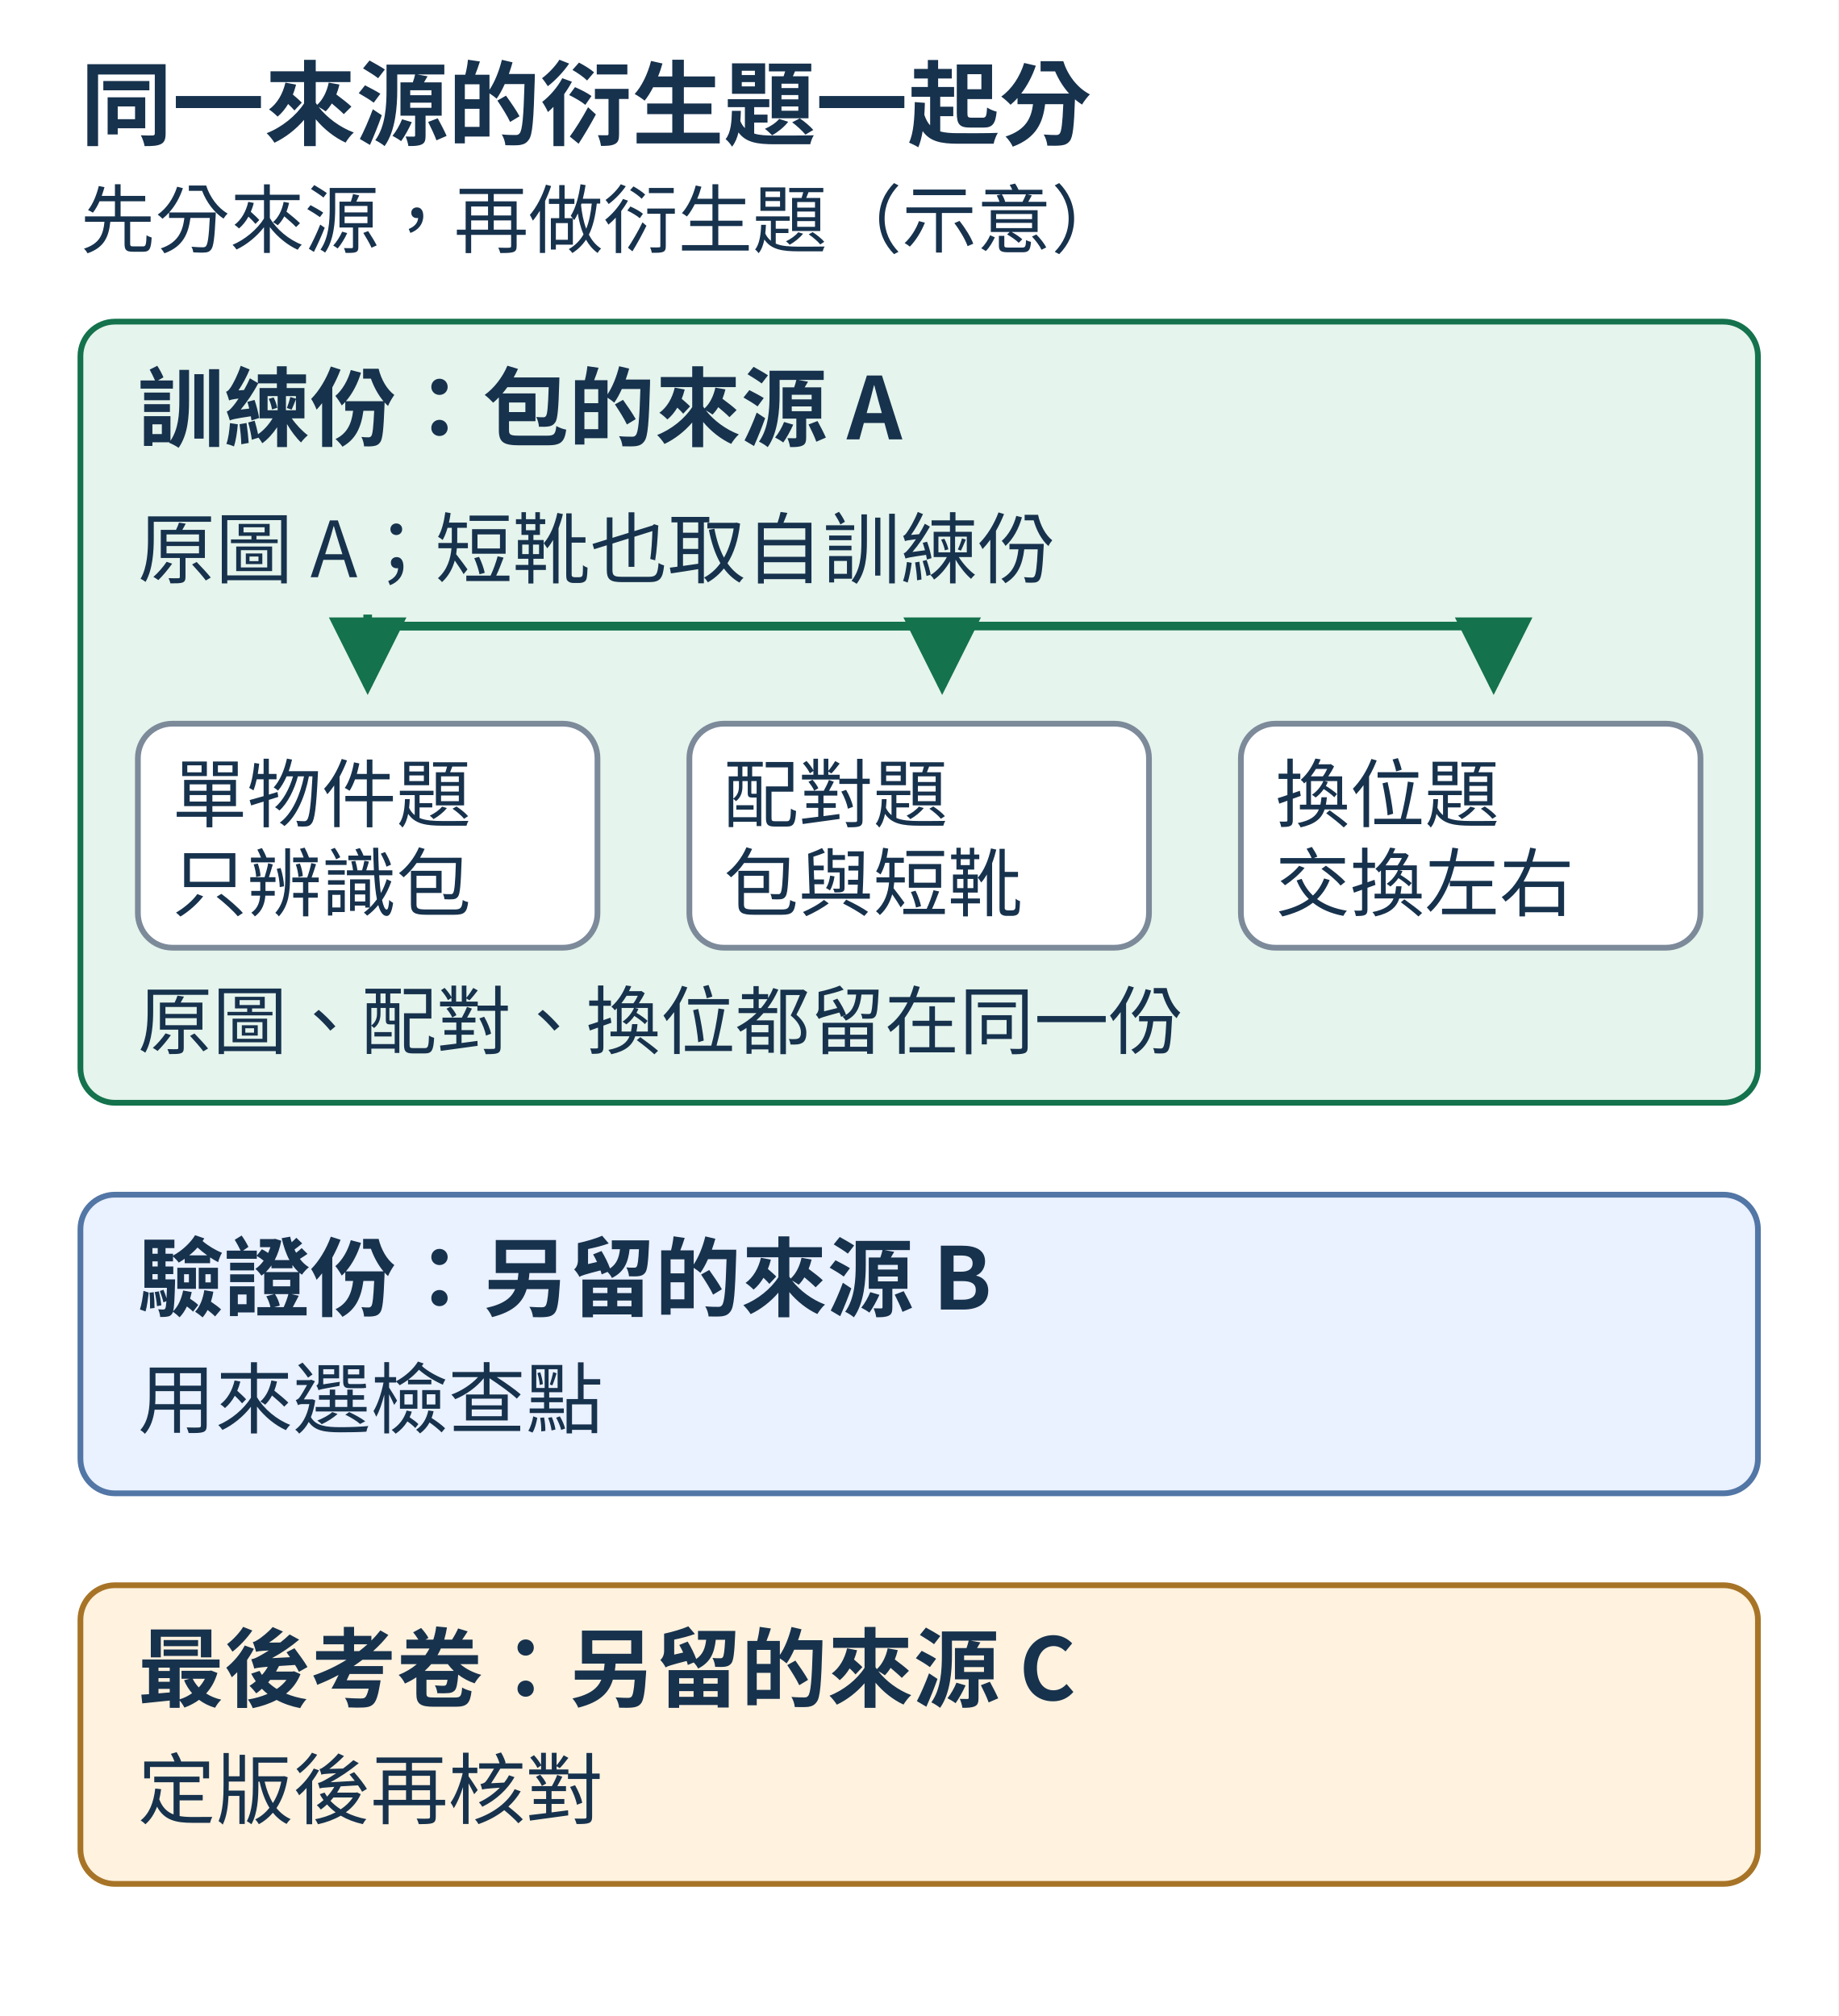
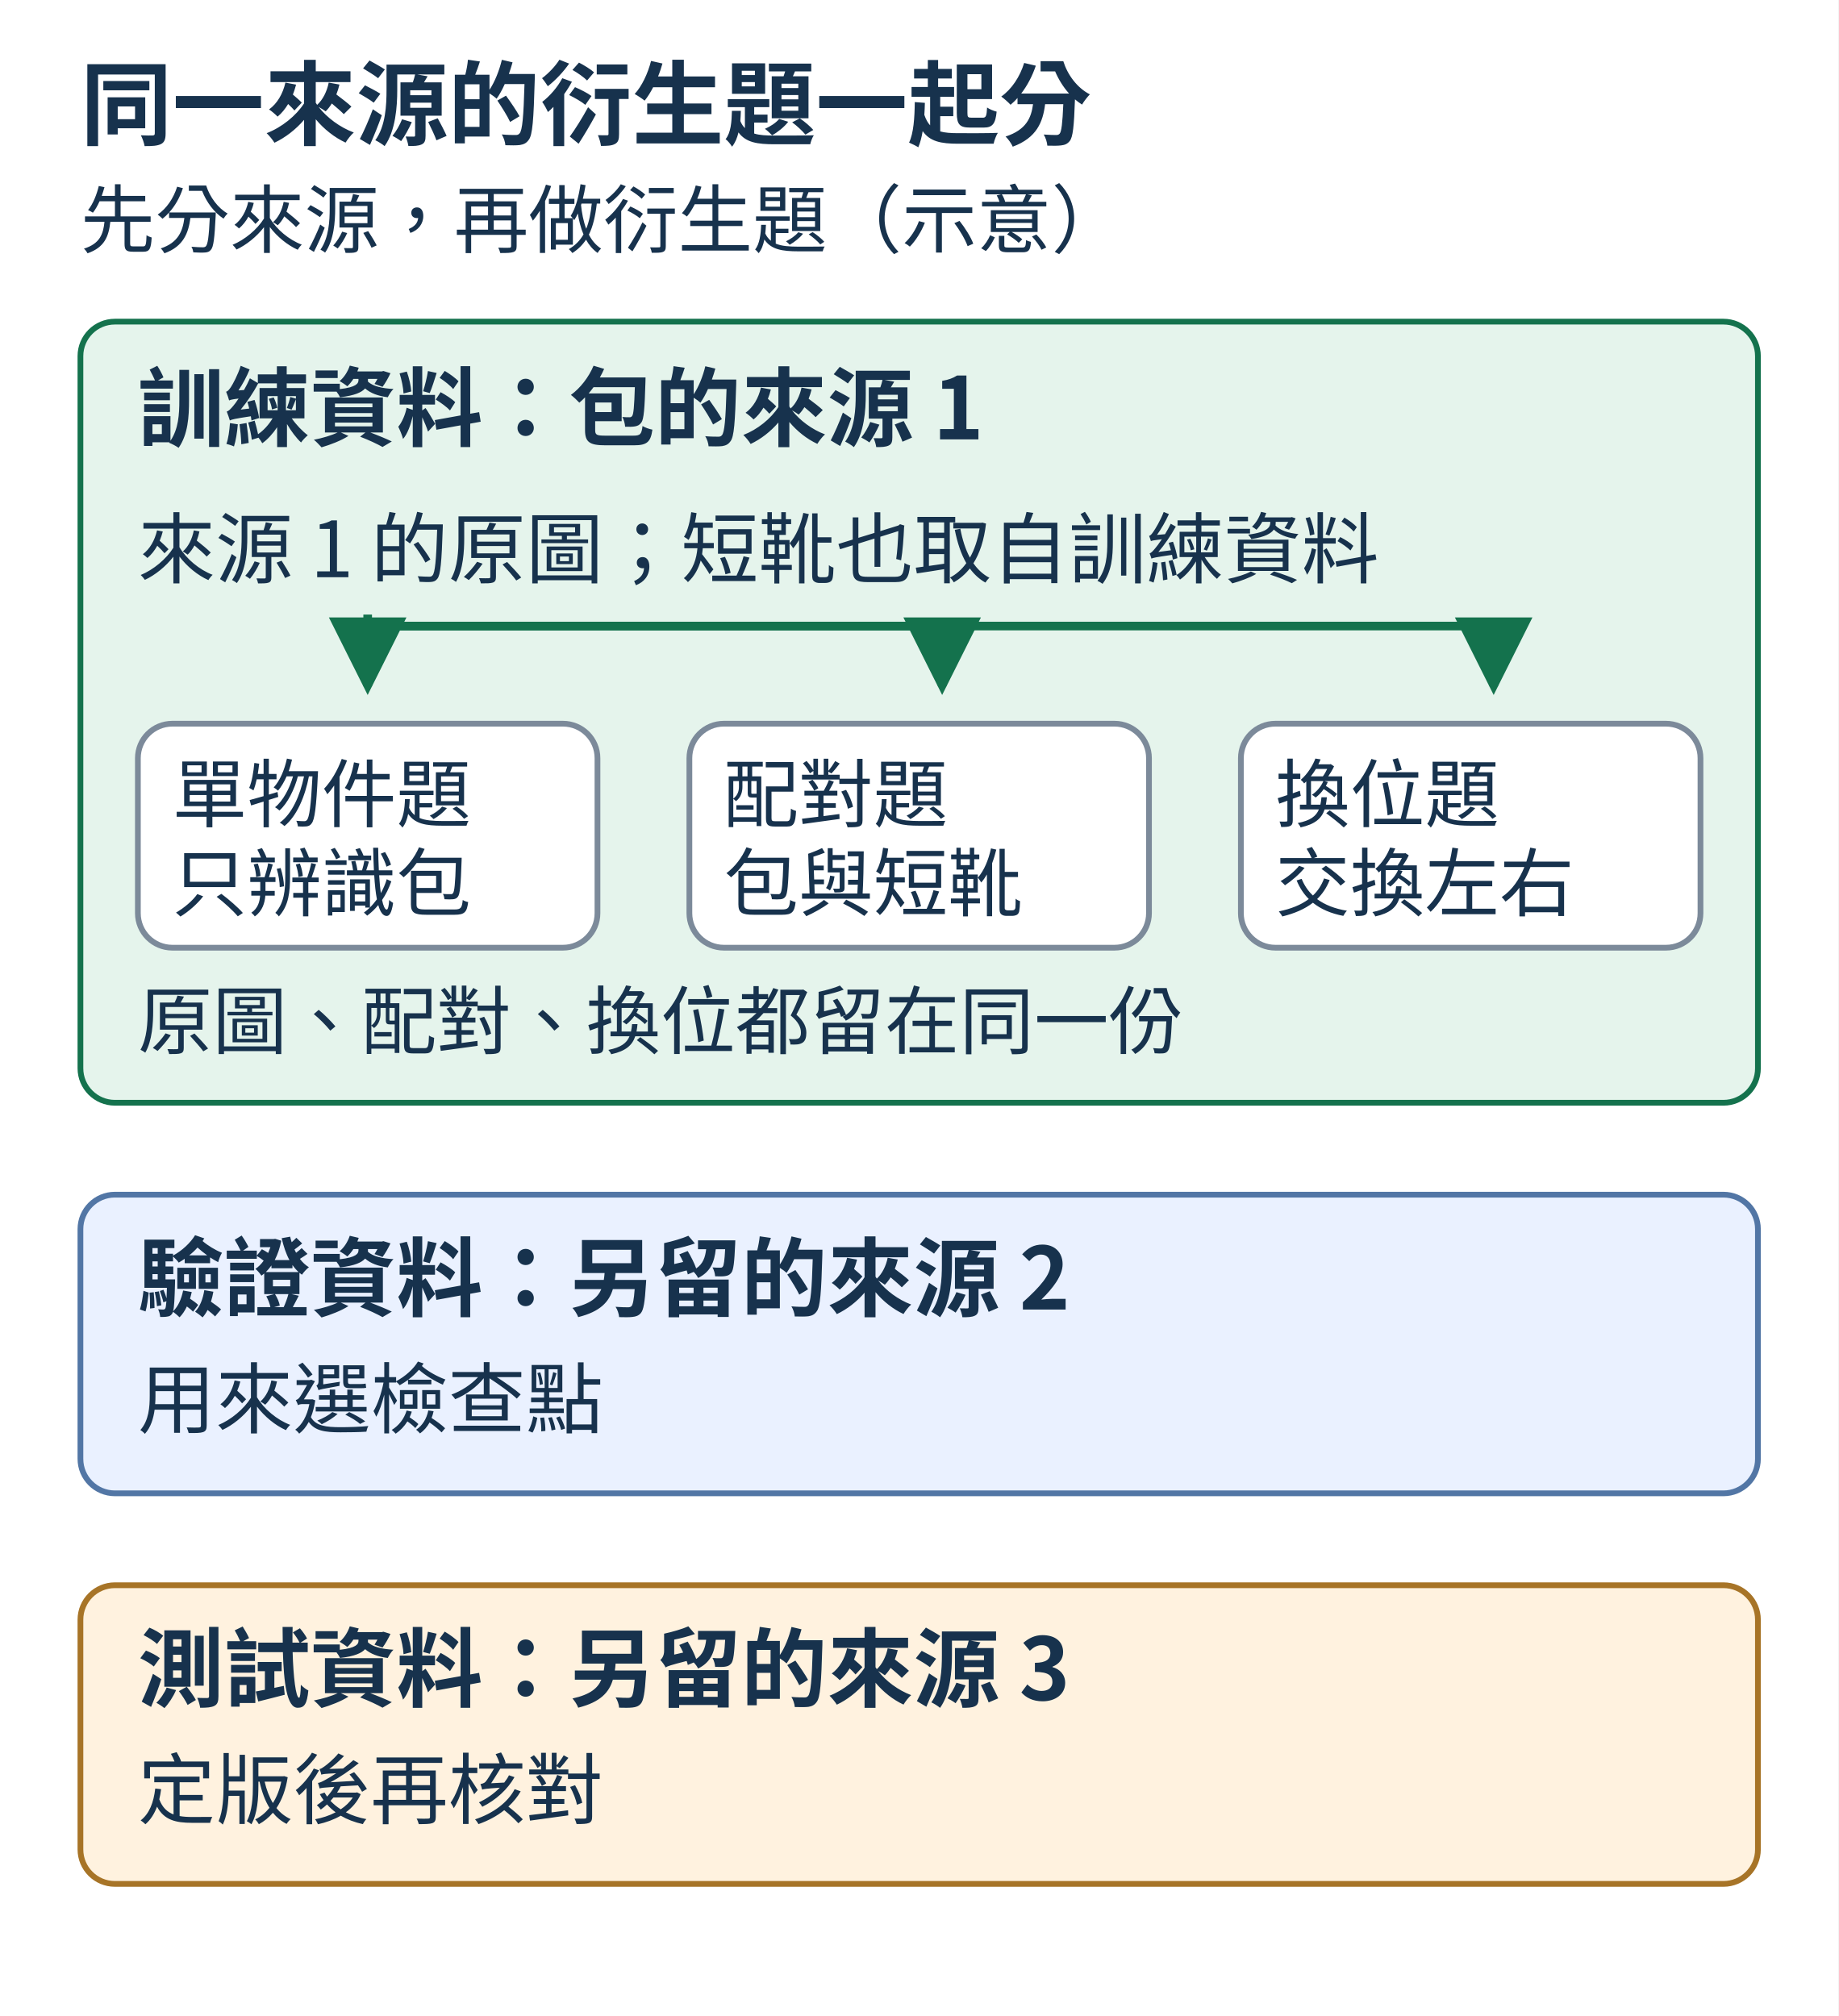
<svg xmlns="http://www.w3.org/2000/svg" width="640" height="702" viewBox="0 0 640 702" role="img" aria-labelledby="title desc">
  <defs>
    <marker id="arrow" markerWidth="9" markerHeight="9" refX="8" refY="4.5" orient="auto">
      <path d="M0 0 L9 4.5 L0 9 Z" fill="#14724d" />
    </marker>
  </defs>
  <style>text{font-family:"Noto Sans CJK TC","Microsoft JhengHei",sans-serif;fill:#17324d} .main{font-size:30px;font-weight:700}.body{font-size:27px}.small{font-size:26px} .line{stroke:#14724d;stroke-width:3;fill:none}</style>
  <rect width="640" height="702" fill="white" />
  <text x="28" y="48" font-size="32" font-weight="700">同一來源的衍生題一起分</text>
  <text x="28" y="86" class="small">先分來源，再做衍生題（示意）</text>
  <rect x="28" y="112" width="584" height="272" rx="12" fill="#e5f4ec" stroke="#14724d" stroke-width="2" />
-   <text x="48" y="153" class="main">訓練份：包的來源 A</text>
-   <text x="48" y="201" class="body">原圖 A；短靴也取自訓練份</text>
+   <text x="48" y="153" class="main">訓練資料：包的來源 1</text>
+   <text x="48" y="201" class="body">來源 1 的原圖；短靴也取自訓練資料</text>
  <path d="M128 214 V239" class="line" marker-end="url(#arrow)" />
  <path d="M128 218 H328 V239" class="line" marker-end="url(#arrow)" />
  <path d="M128 218 H520 V239" class="line" marker-end="url(#arrow)" />
  <rect x="48" y="252" width="160" height="78" rx="12" fill="#ffffff" stroke="#7c8a9a" stroke-width="2" />
  <text x="60" y="286" class="small">單物件題</text>
  <text x="60" y="317" class="small">只辨識包</text>
  <rect x="240" y="252" width="160" height="78" rx="12" fill="#ffffff" stroke="#7c8a9a" stroke-width="2" />
  <text x="252" y="286" class="small">配對題</text>
  <text x="252" y="317" class="small">包與短靴</text>
  <rect x="432" y="252" width="160" height="78" rx="12" fill="#ffffff" stroke="#7c8a9a" stroke-width="2" />
  <text x="444" y="286" class="small">換位題</text>
  <text x="444" y="317" class="small">交換左右</text>
  <text x="48" y="365" class="small">原圖、配對、換位都留在同一份</text>
  <rect x="28" y="416" width="584" height="104" rx="12" fill="#eaf1ff" stroke="#5276a5" stroke-width="2" />
-   <text x="48" y="456" class="main">驗證份：另留的來源 B</text>
+   <text x="48" y="456" class="main">驗證資料：另留的來源 2</text>
  <text x="48" y="497" class="body">用來選檢查點</text>
  <rect x="28" y="552" width="584" height="104" rx="12" fill="#fff2df" stroke="#a77427" stroke-width="2" />
-   <text x="48" y="592" class="main">最後考卷：另留的來源 C</text>
+   <text x="48" y="592" class="main">測試資料：另留的來源 3</text>
  <text x="48" y="633" class="body">定版後再核對</text>
</svg>
